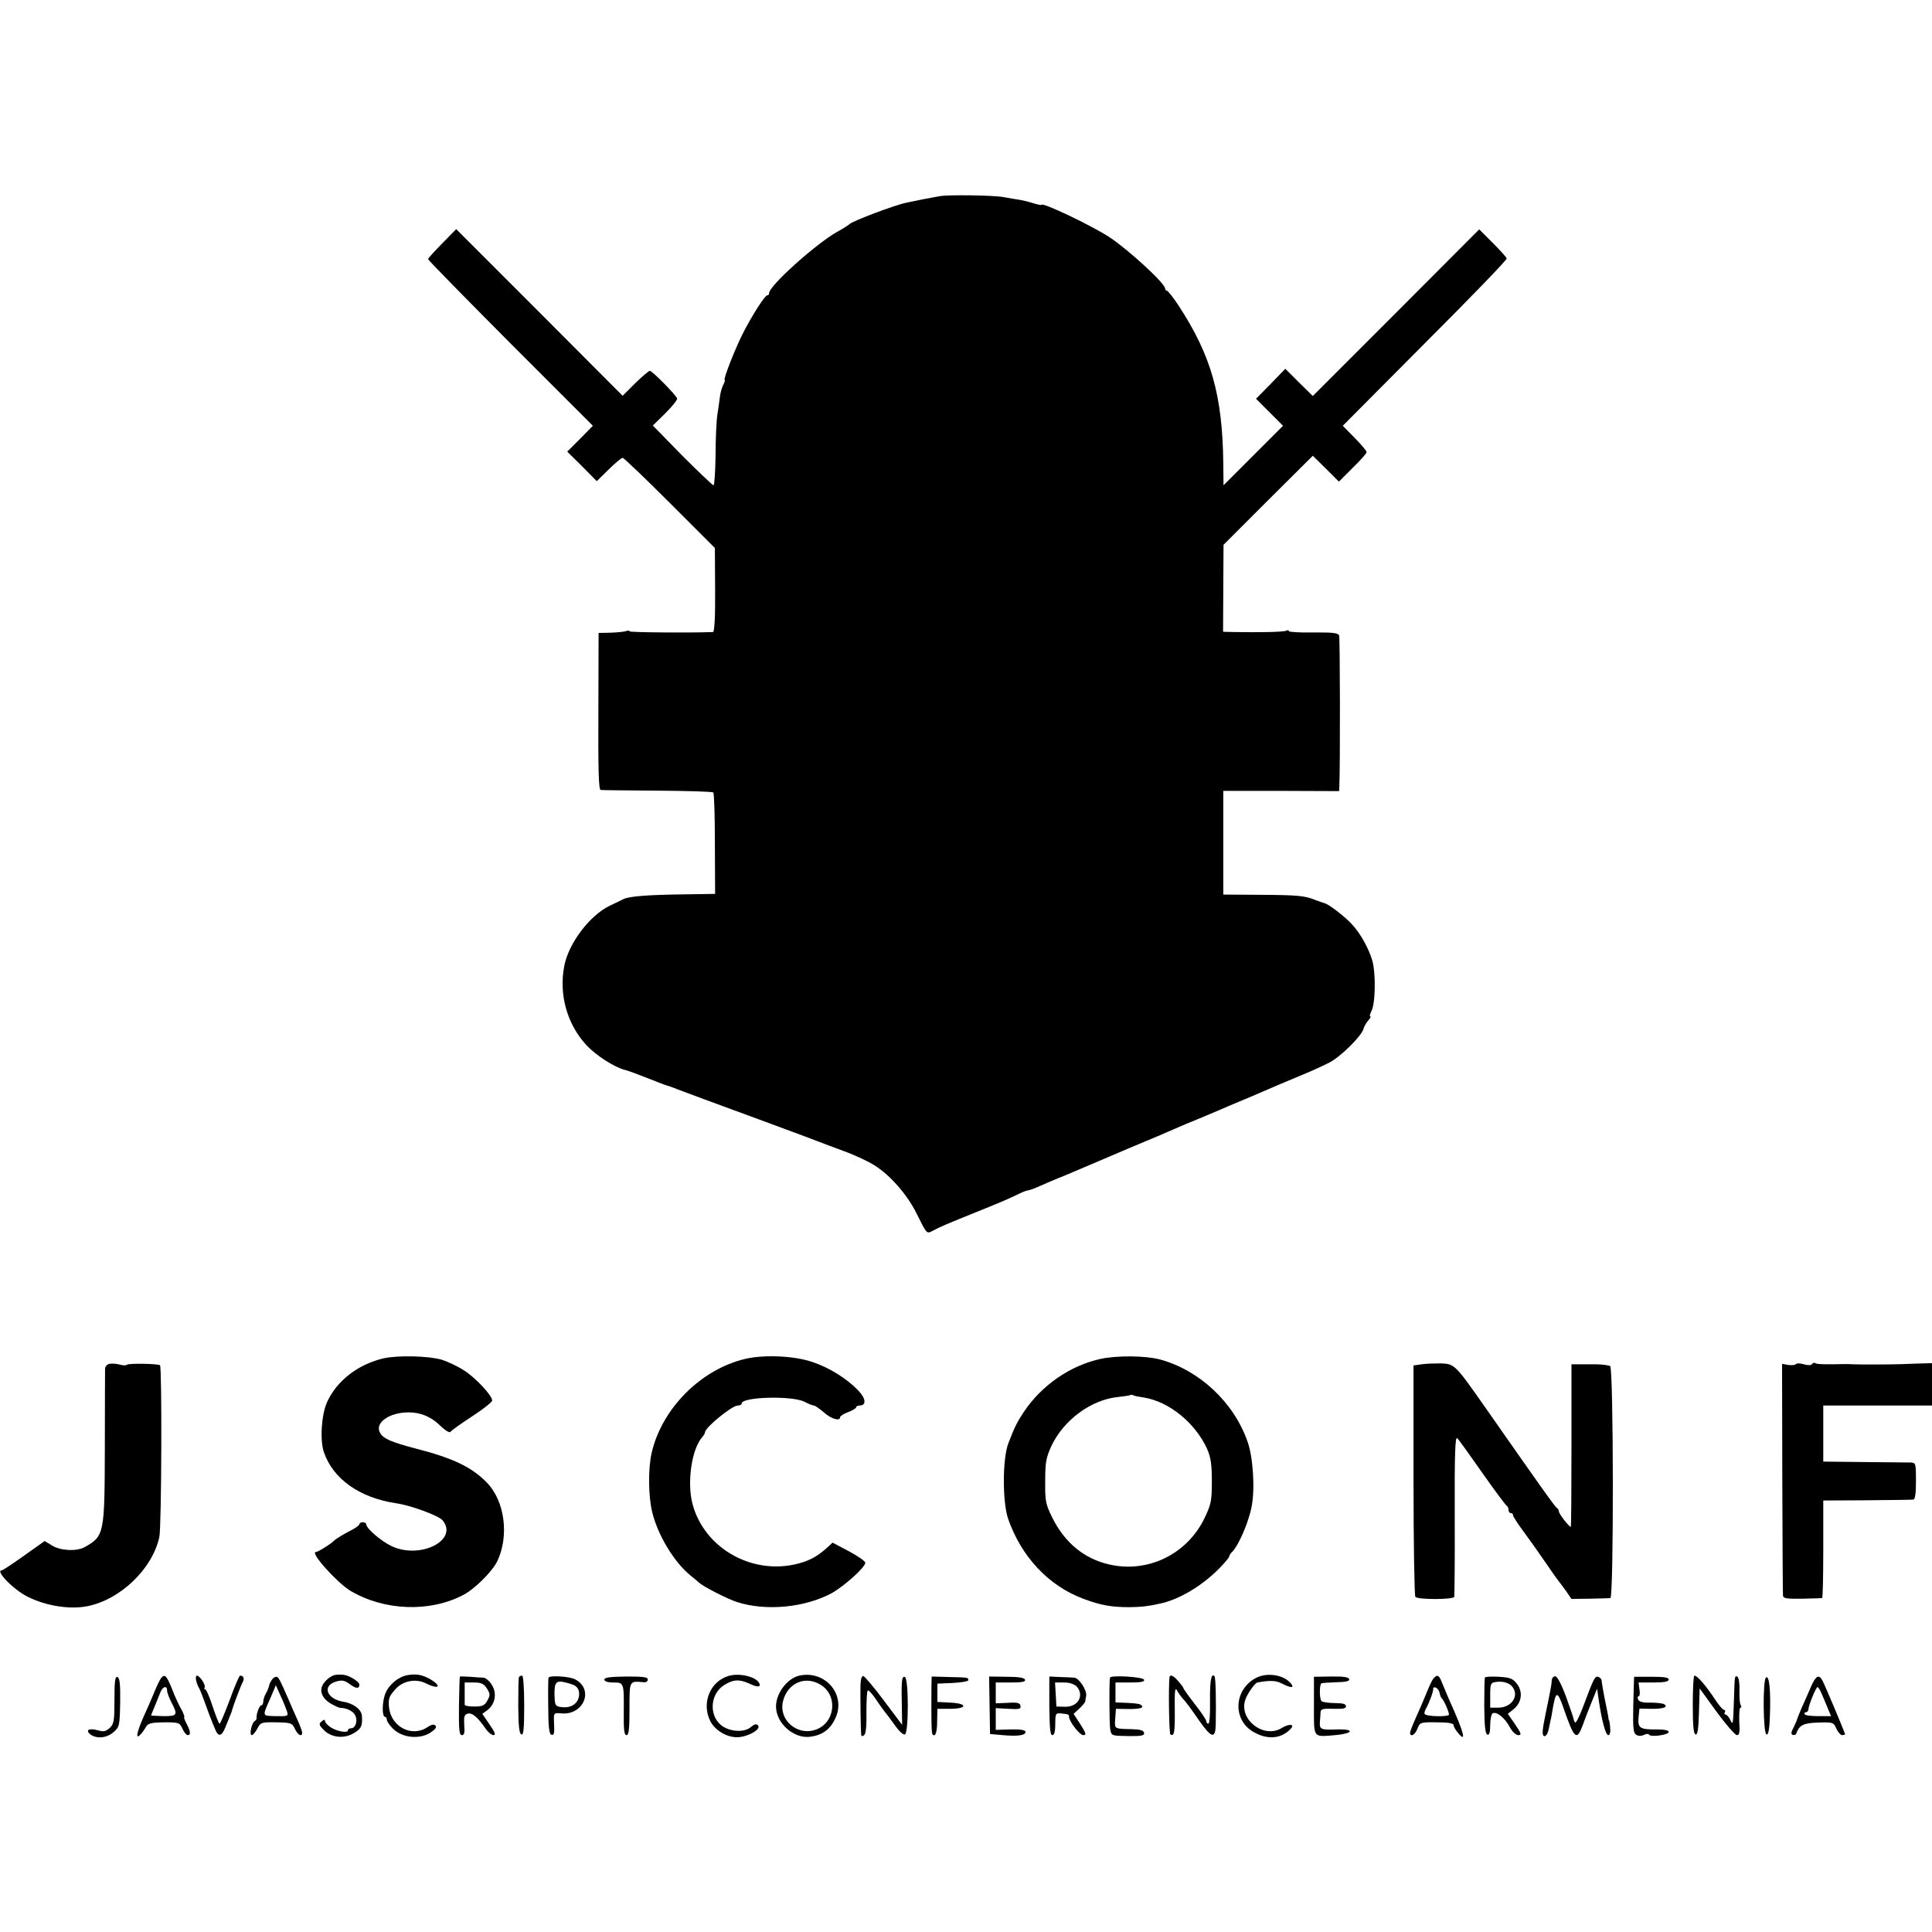
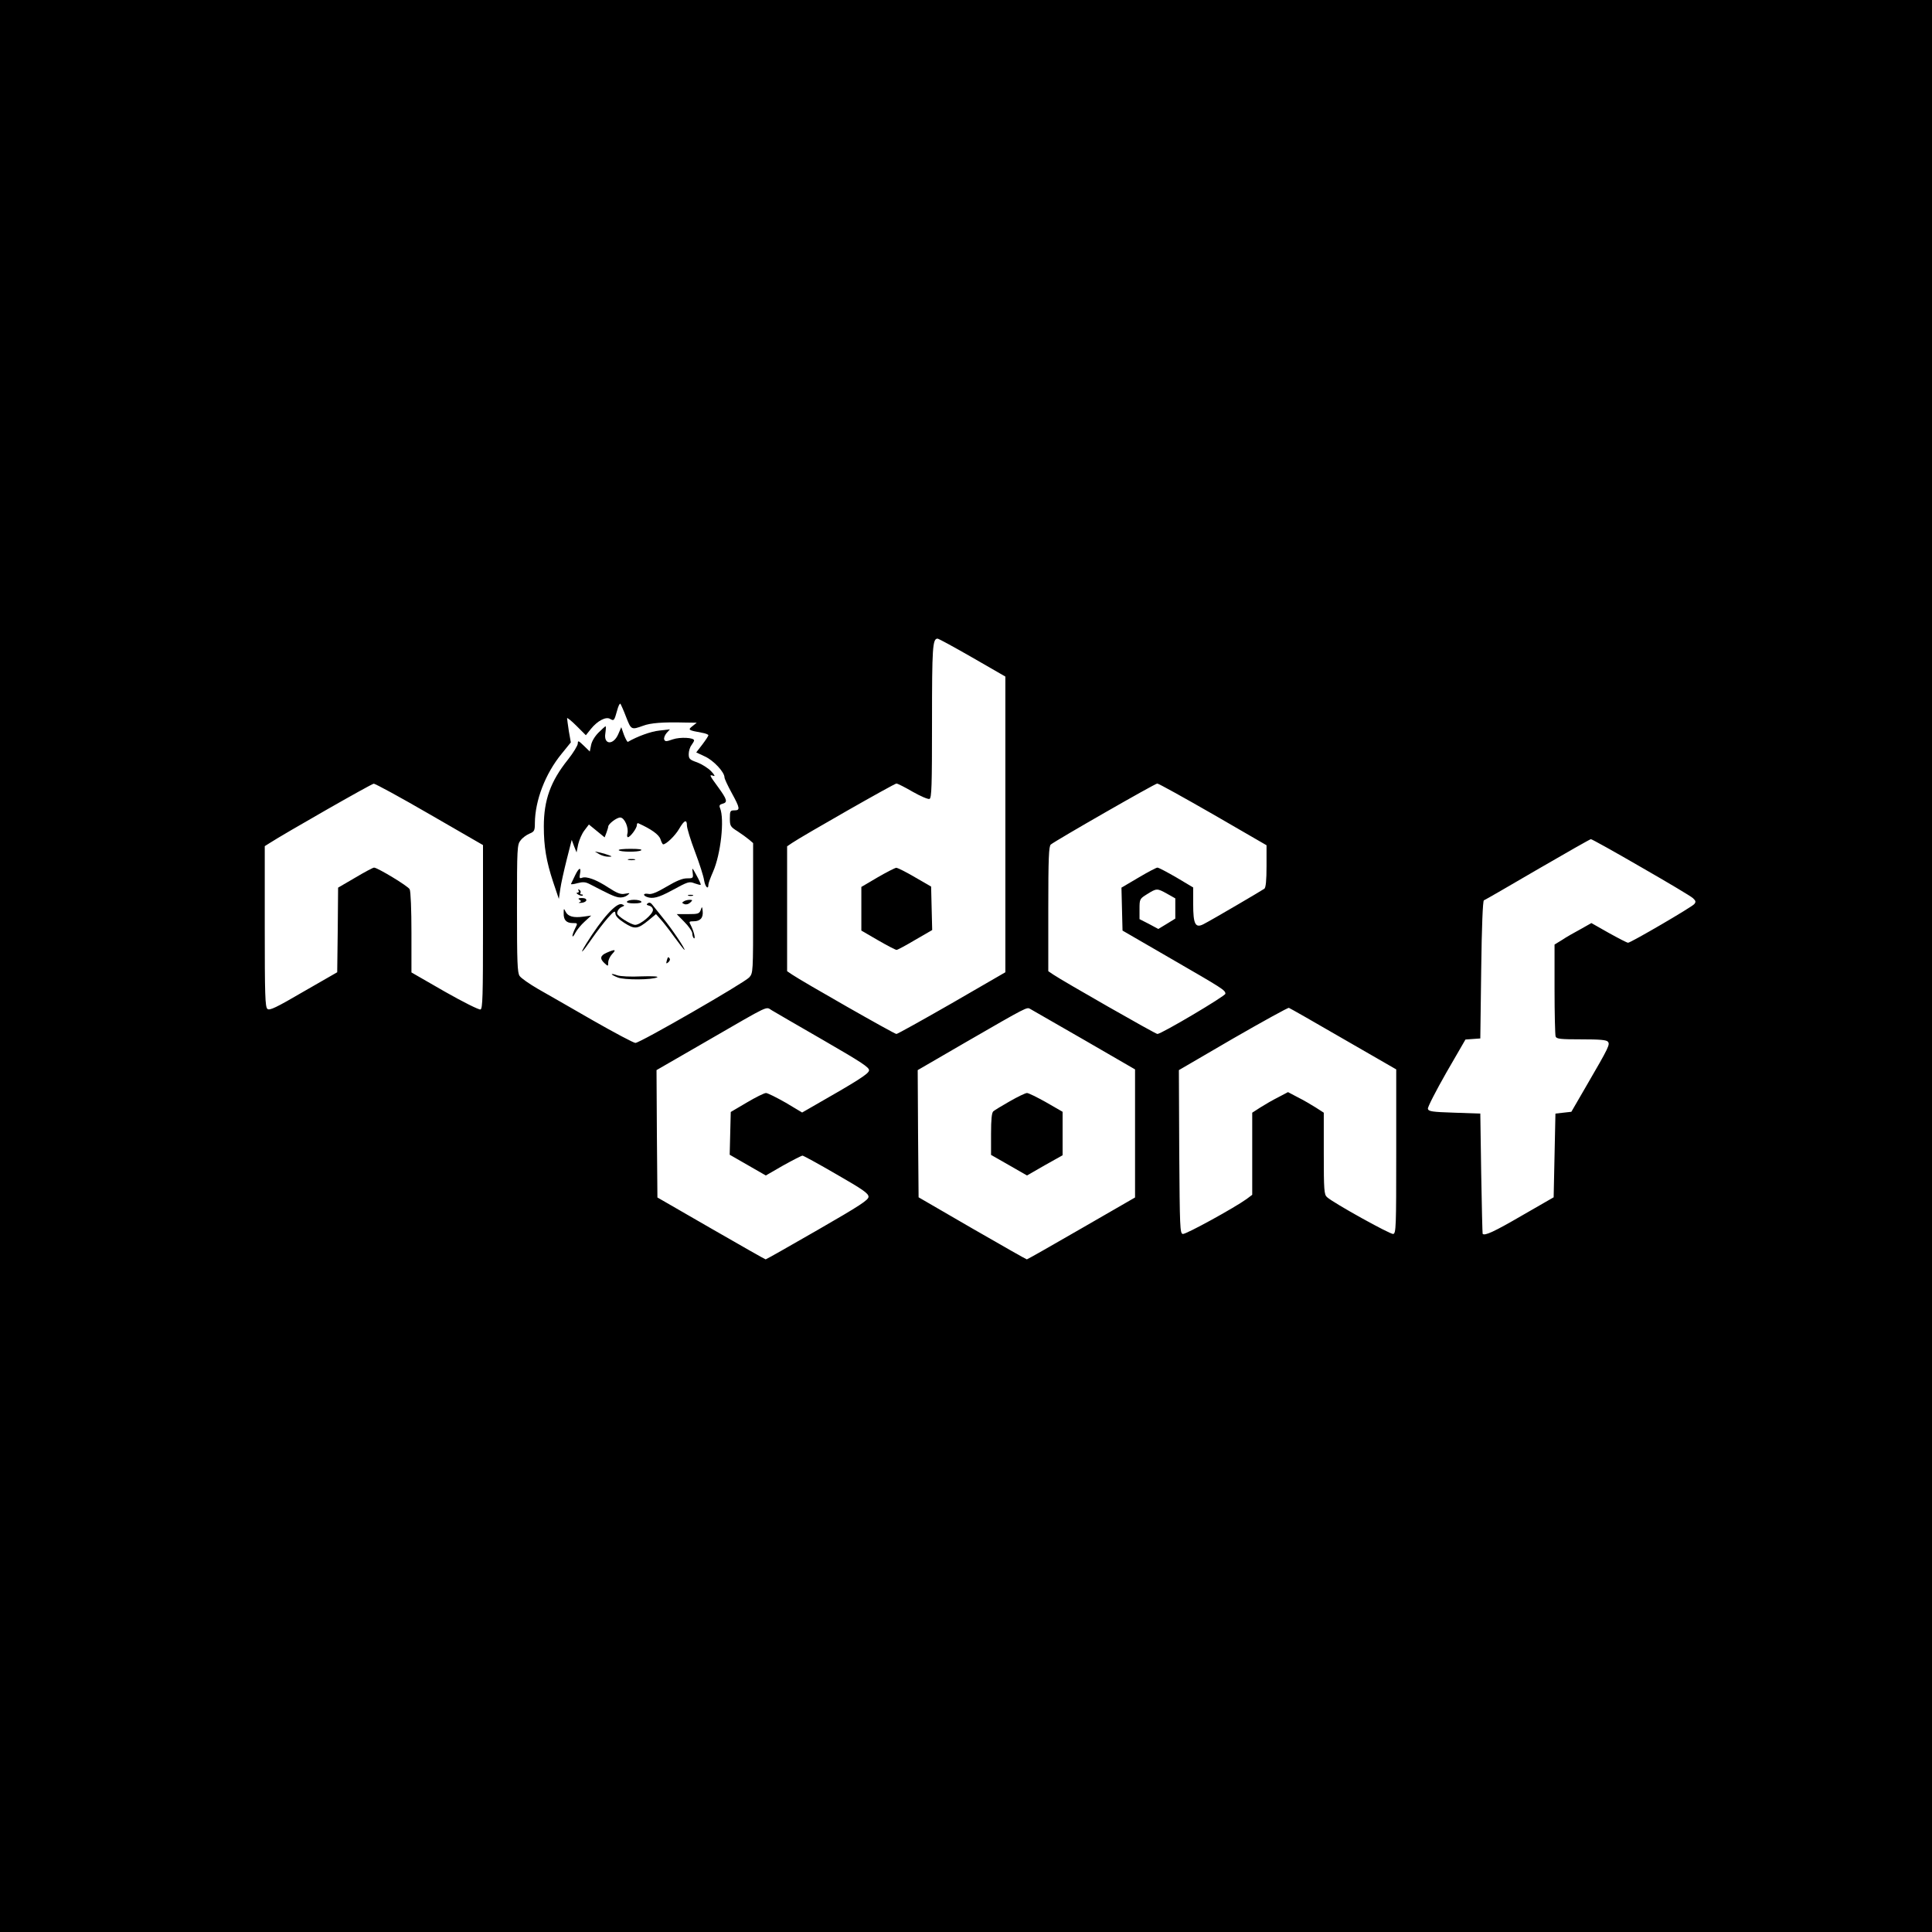
- <svg xmlns="http://www.w3.org/2000/svg" version="1.0" width="844pt" height="844pt" viewBox="0 0 844 844" preserveAspectRatio="xMidYMid meet">
-   <g transform="translate(0,844) scale(0.1,-0.1)" fill="#000000" stroke="none">
-     <path d="M4105 7583 c-11 -2 -42 -8 -70 -13 -27 -6 -60 -12 -73 -15 -49 -9 -242 -82 -252 -95 -3 -3 -27 -19 -55 -34 -94 -54 -295 -235 -295 -266 0 -6 -3 -10 -8 -10 -11 0 -69 -92 -108 -169 -36 -72 -86 -201 -78 -201 2 0 0 -9 -6 -20 -6 -12 -13 -35 -15 -53 -2 -18 -7 -52 -11 -77 -4 -25 -8 -105 -8 -177 -1 -73 -5 -133 -9 -133 -4 0 -66 59 -137 130 l-128 131 55 54 c30 30 53 59 51 64 -5 16 -109 121 -119 121 -5 0 -34 -25 -64 -54 l-55 -55 -363 364 -364 364 -61 -62 c-34 -35 -62 -65 -62 -69 0 -4 162 -169 360 -368 l360 -360 -56 -57 -56 -56 65 -64 64 -65 52 51 c28 28 56 51 61 51 5 0 98 -89 206 -197 l197 -197 1 -183 c1 -116 -3 -183 -9 -184 -86 -4 -365 -2 -365 3 0 4 -7 5 -15 1 -9 -3 -39 -6 -68 -7 l-52 -1 -1 -342 c-1 -250 1 -343 10 -344 6 -1 118 -2 248 -3 130 -1 240 -4 244 -8 4 -4 7 -105 7 -225 l1 -218 -135 -2 c-155 -2 -240 -8 -266 -21 -10 -5 -36 -18 -58 -28 -88 -42 -181 -164 -200 -264 -24 -125 12 -254 97 -346 41 -44 121 -96 168 -108 22 -6 48 -16 125 -46 34 -14 60 -23 65 -24 3 -1 19 -6 35 -13 58 -22 142 -53 360 -133 121 -45 236 -87 255 -95 19 -7 73 -28 120 -45 47 -17 106 -45 132 -62 68 -43 141 -127 181 -207 48 -96 44 -92 75 -76 30 16 58 28 187 80 92 37 138 56 189 81 16 8 33 14 38 14 4 0 27 8 51 19 23 10 71 31 107 45 36 15 74 31 85 36 11 5 97 41 190 81 94 39 188 79 210 89 22 10 69 30 105 44 36 15 74 31 85 36 11 5 70 30 130 55 61 26 124 53 140 60 17 7 62 26 100 42 39 16 89 39 112 51 49 25 139 114 149 146 3 12 13 29 22 39 8 9 12 17 8 17 -4 0 -1 10 5 23 18 32 20 169 3 224 -16 52 -51 115 -86 153 -29 33 -104 91 -121 94 -6 2 -24 8 -40 14 -46 19 -76 22 -243 23 l-160 1 0 226 0 227 253 0 253 -1 1 23 c4 95 3 647 -1 657 -4 11 -30 14 -113 13 -59 -1 -107 2 -107 6 0 5 -5 5 -10 2 -10 -6 -111 -8 -231 -6 l-46 1 1 190 1 190 195 195 195 194 57 -56 57 -57 60 60 c33 32 61 63 61 69 0 5 -23 33 -52 62 l-52 53 359 361 c198 198 359 364 357 370 -1 5 -29 36 -61 68 l-59 59 -363 -364 -364 -364 -60 59 -60 60 -64 -66 -64 -65 59 -59 59 -59 -130 -130 -130 -130 -1 93 c-3 300 -53 475 -196 693 -23 35 -46 64 -50 64 -4 0 -8 4 -8 9 0 23 -158 168 -242 224 -79 52 -298 156 -298 142 0 -2 -15 1 -32 6 -18 6 -46 13 -63 16 -16 2 -49 8 -71 12 -42 8 -243 11 -279 4z" />
-     <path d="M1675 2506 c-113 -27 -205 -99 -247 -193 -24 -55 -31 -165 -13 -217 40 -117 156 -199 315 -223 65 -9 185 -54 203 -74 72 -86 -95 -172 -221 -114 -47 22 -112 78 -112 96 0 5 -7 9 -15 9 -8 0 -15 -4 -15 -8 0 -5 -15 -16 -32 -25 -36 -18 -70 -39 -78 -47 -16 -16 -71 -50 -80 -50 -28 0 90 -132 150 -169 146 -87 344 -96 491 -20 51 25 130 104 152 150 52 111 32 262 -46 342 -65 67 -145 106 -307 148 -112 29 -147 45 -160 70 -24 43 40 89 125 89 53 0 98 -19 137 -57 23 -22 42 -34 46 -28 4 6 46 36 95 68 48 31 87 62 87 69 0 22 -74 101 -124 132 -28 18 -71 38 -96 46 -59 17 -192 20 -255 6z" />
-     <path d="M3257 2504 c-194 -45 -365 -216 -410 -410 -16 -69 -15 -188 2 -259 24 -101 97 -221 168 -278 13 -10 29 -24 36 -30 17 -17 126 -73 168 -86 126 -40 294 -24 412 39 55 31 147 113 147 133 0 7 -32 29 -71 50 l-72 38 -26 -24 c-39 -35 -73 -54 -122 -67 -200 -54 -413 65 -464 261 -24 92 -4 237 42 290 7 8 13 18 13 22 0 21 118 117 143 117 10 0 17 4 17 9 0 29 222 35 275 7 17 -9 35 -16 40 -16 6 0 25 -14 44 -30 32 -29 71 -40 71 -21 0 5 16 15 35 22 19 7 35 17 35 21 0 4 7 8 15 8 31 0 28 31 -6 66 -50 52 -127 100 -200 124 -78 27 -209 33 -292 14z" />
-     <path d="M4810 2504 c-132 -28 -258 -114 -336 -230 -30 -45 -41 -66 -69 -139 -26 -67 -26 -257 -1 -330 58 -166 176 -292 328 -349 76 -29 124 -37 203 -37 52 1 74 3 130 15 83 17 182 75 258 151 26 26 47 51 47 56 0 4 6 14 14 21 28 29 72 131 84 198 15 77 6 215 -18 282 -60 172 -210 312 -382 359 -64 17 -186 18 -258 3z m186 -169 c110 -17 225 -110 277 -224 16 -36 21 -67 21 -141 0 -87 -3 -101 -32 -162 -76 -158 -249 -242 -418 -202 -108 25 -193 95 -247 204 -29 59 -32 72 -31 160 0 82 4 103 27 153 53 113 173 202 290 214 28 3 54 7 56 9 2 2 7 1 11 -1 4 -3 25 -7 46 -10z" />
-     <path d="M478 2482 c-10 -2 -18 -11 -19 -20 0 -9 -1 -163 -1 -342 -1 -381 -2 -390 -87 -438 -35 -20 -106 -17 -143 6 l-33 20 -90 -64 c-49 -35 -93 -64 -97 -64 -31 0 50 -84 112 -115 79 -40 183 -57 260 -42 145 28 285 162 316 302 10 44 12 745 3 751 -12 7 -138 9 -145 2 -3 -4 -18 -3 -32 1 -15 4 -35 5 -44 3z" />
-     <path d="M6210 2480 l-35 -5 0 -502 c0 -276 4 -505 8 -509 12 -13 166 -12 170 0 1 6 3 167 2 358 -1 267 2 345 11 335 7 -6 56 -75 110 -152 54 -77 102 -141 106 -143 4 -2 8 -10 8 -18 0 -8 5 -14 10 -14 6 0 10 -4 10 -10 0 -5 20 -36 43 -67 24 -32 68 -94 98 -138 30 -44 57 -82 60 -85 3 -3 16 -21 30 -40 l24 -35 80 1 c44 1 85 2 90 3 15 2 14 1004 -1 1013 -6 4 -36 8 -65 8 -30 0 -65 0 -79 0 l-25 0 0 -355 c0 -195 -1 -355 -3 -355 -8 0 -51 56 -52 67 0 6 -4 13 -8 15 -7 3 -54 68 -316 443 -129 184 -132 187 -192 189 -27 0 -65 -1 -84 -4z" />
-     <path d="M7846 2481 c-3 -4 -18 -6 -33 -4 l-28 5 1 -499 c1 -274 2 -505 3 -513 1 -13 16 -15 84 -14 45 1 84 2 87 3 3 0 5 97 5 214 l0 212 190 1 c105 1 196 2 203 3 8 1 12 24 12 81 0 76 -1 80 -22 81 -13 0 -104 1 -203 2 l-180 2 0 123 0 122 237 0 238 0 0 93 0 92 -72 -2 c-40 -2 -82 -3 -93 -3 -33 -1 -158 -1 -180 0 -11 1 -27 1 -35 1 -91 -2 -122 -1 -130 4 -5 3 -11 1 -14 -4 -4 -6 -18 -6 -36 -1 -16 5 -32 5 -34 1z" />
-     <path d="M1464 1123 c-25 -5 -57 -36 -60 -60 -4 -25 14 -51 46 -68 16 -9 33 -16 37 -16 27 0 55 -14 64 -31 13 -23 3 -58 -17 -58 -8 0 -14 -4 -14 -9 0 -13 -48 -5 -75 13 -14 9 -25 21 -25 27 0 8 -5 7 -15 -1 -13 -11 -12 -16 10 -38 34 -34 90 -39 133 -12 31 19 36 32 33 75 -3 28 -37 54 -82 61 -72 12 -93 70 -31 88 27 8 38 5 61 -12 27 -20 41 -20 41 -1 0 12 -43 39 -66 42 -11 2 -29 2 -40 0z" />
-     <path d="M1780 1122 c-38 -6 -81 -41 -96 -79 -15 -35 -16 -103 -2 -103 4 0 8 -6 8 -13 0 -7 13 -26 29 -41 40 -38 113 -45 160 -16 23 15 30 25 23 32 -7 7 -18 4 -36 -8 -69 -45 -160 4 -167 91 -2 35 0 43 26 73 32 39 91 51 136 28 56 -28 71 -13 19 18 -34 20 -63 25 -100 18z" />
-     <path d="M3184 1119 c-81 -23 -120 -117 -82 -196 20 -42 76 -75 123 -72 47 3 102 36 86 52 -7 7 -16 5 -30 -7 -25 -23 -81 -23 -120 0 -65 39 -63 142 3 183 40 25 67 26 112 5 35 -17 52 -14 39 6 -16 26 -86 42 -131 29z" />
-     <path d="M3492 1120 c-53 -12 -102 -77 -102 -135 0 -73 78 -142 150 -132 52 7 86 31 109 80 49 102 -43 212 -157 187z m93 -40 c78 -48 63 -169 -24 -197 -79 -26 -159 43 -141 123 19 81 97 116 165 74z" />
-     <path d="M5487 1110 c-97 -51 -103 -182 -13 -235 61 -36 121 -32 163 11 22 22 -4 26 -38 5 -78 -48 -188 37 -159 123 8 26 42 74 53 76 55 10 80 9 106 -4 40 -21 58 -21 40 0 -31 38 -104 49 -152 24z" />
-     <path d="M500 1015 c0 -93 -2 -106 -21 -124 -17 -15 -27 -17 -51 -10 -39 11 -57 1 -33 -18 28 -20 71 -16 101 10 26 23 27 28 29 130 1 80 -2 108 -12 111 -10 4 -13 -17 -13 -99z" />
-     <path d="M703 1108 c-5 -7 -18 -33 -28 -58 -10 -25 -31 -73 -47 -108 -31 -70 -37 -103 -15 -80 7 7 18 22 24 33 10 17 22 20 80 21 65 0 68 -1 80 -28 7 -15 17 -28 23 -28 14 0 13 16 -5 50 -9 17 -13 30 -10 30 2 0 -3 15 -13 33 -10 17 -29 58 -41 90 -24 59 -32 66 -48 45z m27 -53 c0 -9 8 -30 17 -48 31 -59 29 -64 -32 -64 -30 1 -55 2 -55 3 0 1 7 19 16 40 9 22 20 49 25 62 10 25 29 30 29 7z" />
-     <path d="M857 1098 c3 -13 9 -27 13 -33 3 -5 14 -32 24 -60 10 -27 21 -59 26 -70 4 -11 12 -32 19 -47 14 -37 29 -35 45 5 7 17 17 41 21 52 5 11 9 22 9 25 3 13 38 107 46 121 9 16 4 29 -11 29 -4 0 -24 -47 -45 -105 -22 -58 -41 -105 -45 -105 -3 0 -16 34 -30 75 -13 41 -28 75 -32 75 -5 0 -6 4 -3 8 6 10 -21 52 -34 52 -4 0 -6 -10 -3 -22z" />
-     <path d="M1190 1105 c-6 -8 -13 -20 -14 -27 -1 -7 -7 -23 -14 -35 -7 -12 -12 -29 -12 -37 0 -9 -4 -16 -9 -16 -8 0 -23 -41 -20 -56 0 -4 -3 -10 -9 -13 -13 -9 -24 -61 -12 -61 5 0 16 13 24 28 14 28 18 29 83 28 64 -1 69 -3 81 -28 13 -28 32 -38 32 -17 0 5 -9 31 -21 57 -12 26 -28 63 -36 82 -38 87 -44 99 -52 104 -5 3 -14 -1 -21 -9z m64 -142 c6 -20 4 -21 -49 -20 -62 2 -60 -4 -22 83 l22 52 21 -47 c12 -25 24 -56 28 -68z" />
-     <path d="M2009 1116 c-1 0 -3 -58 -4 -128 -1 -105 1 -128 13 -128 10 0 13 11 10 44 -2 37 0 46 16 50 19 5 44 -17 79 -68 10 -14 25 -26 33 -26 11 0 6 13 -17 46 l-32 47 22 16 c34 26 43 73 20 110 -10 17 -27 31 -36 32 -10 0 -37 2 -60 4 -24 1 -44 2 -44 1z m118 -52 c15 -24 15 -29 2 -53 -12 -22 -22 -26 -57 -26 -23 0 -42 3 -42 8 0 4 0 27 0 52 l0 45 40 0 c32 0 43 -5 57 -26z" />
-     <path d="M2267 1113 c-2 -5 -3 -62 -3 -127 1 -86 4 -120 14 -123 9 -4 12 26 12 126 0 75 -4 131 -9 131 -6 0 -12 -3 -14 -7z" />
-     <path d="M2396 1111 c-1 -3 -2 -60 -1 -125 0 -85 4 -121 13 -124 13 -4 15 4 12 59 -1 36 0 37 32 34 98 -9 145 105 60 149 -26 13 -111 18 -116 7z m112 -33 c15 -8 22 -20 22 -38 0 -37 -30 -62 -72 -58 -30 3 -33 6 -35 38 -3 63 3 78 34 73 16 -3 38 -9 51 -15z" />
-     <path d="M2640 1103 c0 -8 14 -13 39 -13 47 0 47 -1 46 -132 -1 -75 2 -98 12 -98 10 0 13 26 13 115 0 125 -2 122 63 116 9 -1 17 4 17 12 0 11 -20 13 -95 13 -69 -1 -95 -4 -95 -13z" />
-     <path d="M3759 1078 c-1 -53 1 -198 3 -215 1 -9 5 -9 13 -3 8 6 11 41 10 101 0 49 2 92 6 94 3 3 18 -13 33 -35 15 -22 33 -48 41 -58 8 -9 28 -36 45 -60 17 -24 36 -42 43 -39 17 5 17 245 0 251 -14 6 -16 -18 -13 -144 l1 -65 -79 105 c-43 58 -84 106 -90 108 -8 1 -12 -13 -13 -40z" />
-     <path d="M4069 1071 c-1 -149 0 -203 5 -208 12 -13 20 9 20 59 l1 53 54 0 c77 0 80 23 4 27 l-58 3 0 40 0 40 68 3 c37 2 67 7 67 12 0 12 1 12 -87 14 l-73 2 -1 -45z" />
-     <path d="M4323 990 l2 -125 55 -5 c67 -6 100 -1 100 14 0 8 -20 12 -65 11 l-65 -2 0 47 0 48 56 -3 c46 -3 55 -1 52 13 -2 13 -14 16 -56 13 l-52 -2 0 45 0 46 66 0 c48 0 65 3 62 12 -3 9 -29 13 -81 13 l-76 1 2 -126z" />
-     <path d="M4584 988 c1 -97 4 -128 13 -128 9 0 13 16 13 49 0 44 2 48 23 46 35 -4 37 -4 37 -14 0 -21 46 -80 62 -81 15 0 13 7 -12 47 l-30 46 25 23 c14 13 25 27 26 31 0 4 2 15 4 25 4 23 -31 78 -52 79 -10 1 -38 2 -64 3 l-45 2 0 -128z m120 84 c34 -39 5 -90 -52 -88 l-37 1 -3 53 -3 52 39 0 c25 0 45 -7 56 -18z" />
-     <path d="M4849 1111 c-4 -25 -3 -202 1 -225 5 -29 6 -29 78 -30 59 -1 72 2 70 14 -2 11 -17 15 -53 16 -80 2 -76 0 -73 47 l3 42 58 -1 c52 0 70 7 48 20 -4 3 -31 6 -58 7 l-50 2 0 44 0 43 64 0 c46 0 64 3 61 12 -5 13 -147 21 -149 9z" />
-     <path d="M5109 1113 c-5 -44 -2 -246 4 -250 17 -10 20 10 19 109 -1 83 1 99 10 83 6 -11 16 -25 22 -32 21 -23 32 -38 75 -100 54 -77 71 -81 72 -15 2 110 0 205 -6 210 -14 14 -20 -22 -19 -112 1 -53 -2 -96 -7 -96 -5 0 -9 5 -9 10 0 6 -22 40 -50 75 -27 35 -50 67 -50 70 0 3 -10 16 -22 30 -21 25 -37 32 -39 18z" />
-     <path d="M5740 988 c0 -144 -6 -136 93 -128 79 7 87 27 10 25 -74 -3 -79 0 -77 33 1 15 3 34 3 43 1 13 11 16 56 14 41 -1 55 1 55 11 0 10 -14 14 -47 14 -27 0 -53 4 -59 8 -10 6 -11 68 -2 78 2 2 31 4 65 5 44 1 60 5 57 14 -4 9 -29 12 -80 11 l-74 -1 0 -127z" />
-     <path d="M6262 1107 c-6 -6 -19 -35 -30 -62 -11 -28 -32 -76 -46 -107 -14 -31 -26 -62 -26 -67 0 -22 22 -10 32 17 11 28 13 29 85 28 48 0 73 -4 73 -12 0 -7 9 -22 20 -35 38 -46 25 3 -35 136 -12 28 -28 65 -35 83 -13 35 -22 39 -38 19z m27 -63 c2 -10 6 -21 10 -24 8 -6 31 -58 31 -70 0 -11 -99 -9 -106 2 -3 4 0 15 6 25 15 27 33 77 31 86 -1 5 4 7 11 5 7 -3 15 -13 17 -24z" />
-     <path d="M6487 1112 c-2 -4 -3 -61 -3 -126 1 -86 4 -120 14 -124 8 -2 12 10 12 42 0 24 5 48 10 51 17 10 54 -19 75 -59 11 -21 27 -36 38 -36 15 0 13 7 -14 47 l-32 46 26 21 c35 29 41 76 13 111 -18 23 -30 27 -79 30 -31 2 -58 0 -60 -3z m120 -41 c31 -40 -4 -91 -62 -91 l-35 0 0 54 c0 49 2 55 23 58 32 5 60 -3 74 -21z" />
-     <path d="M6779 1101 c-1 -18 -1 -23 -27 -148 -15 -72 -16 -93 -7 -97 8 -3 16 9 21 32 4 20 8 39 9 42 1 3 5 25 9 50 13 73 20 73 45 2 49 -142 59 -150 87 -74 9 26 27 71 39 101 l22 54 7 -49 c13 -89 30 -154 42 -154 7 0 10 13 8 33 -1 17 -4 32 -5 32 -1 0 -3 9 -4 20 -2 11 -9 47 -16 80 -6 33 -12 65 -12 72 0 7 -7 15 -14 17 -15 6 -19 -1 -68 -132 -15 -40 -30 -70 -34 -67 -3 4 -6 10 -6 13 0 4 -15 48 -33 98 -21 57 -39 91 -48 91 -8 0 -14 -7 -15 -16z" />
-     <path d="M7139 1115 c-1 0 -2 -55 -4 -123 -2 -103 0 -124 14 -131 9 -6 23 -5 33 0 9 5 19 6 22 1 7 -12 86 -1 86 12 0 7 -19 11 -52 11 -74 -1 -84 6 -80 52 l4 39 49 -1 c53 -1 79 7 59 20 -6 4 -33 7 -60 7 -33 -1 -50 4 -54 14 -3 8 -2 14 3 14 4 0 6 14 3 30 l-4 30 66 0 c47 0 66 4 66 13 0 9 -21 12 -75 12 -41 0 -76 0 -76 0z" />
-     <path d="M7395 993 c0 -90 3 -127 12 -130 9 -3 13 23 15 98 l3 103 74 -102 c41 -56 81 -102 89 -102 11 0 13 13 10 60 -1 33 1 60 5 60 5 0 5 5 1 12 -4 6 -6 35 -5 64 1 29 -3 55 -9 59 -12 7 -12 4 -15 -95 -4 -117 -4 -119 -17 -92 -6 12 -15 22 -20 22 -5 0 -6 5 -3 10 3 6 2 10 -3 10 -5 0 -22 19 -37 42 -43 65 -80 108 -93 108 -4 0 -7 -57 -7 -127z" />
-     <path d="M7715 1112 c-15 -10 -13 -244 2 -249 8 -3 13 22 15 84 4 108 -3 175 -17 165z" />
-     <path d="M7912 1073 c-11 -26 -30 -69 -42 -95 -11 -26 -20 -49 -20 -50 1 -2 -6 -16 -14 -33 -12 -22 -13 -31 -4 -34 7 -2 14 1 15 6 13 37 32 46 96 48 64 2 67 1 79 -26 7 -16 19 -29 25 -29 7 0 13 2 13 4 0 6 -89 218 -99 235 -15 28 -28 21 -49 -26z m45 -30 c7 -16 19 -44 27 -64 l15 -36 -55 0 c-30 0 -57 3 -60 8 -3 5 0 9 5 9 6 0 11 6 11 12 0 16 33 98 40 98 3 0 11 -12 17 -27z" />
+ <svg xmlns="http://www.w3.org/2000/svg" version="1.0" width="1080pt" height="1080pt" viewBox="0 0 1080 1080" preserveAspectRatio="xMidYMid meet">
+   <g transform="translate(0,1080) scale(0.1,-0.1)" fill="#000000" stroke="none">
+     <path d="M0 5400 l0 -5400 5400 0 5400 0 0 5400 0 5400 -5400 0 -5400 0 0 -5400z m5436 1724 l184 -106 0 -827 0 -826 -299 -173 c-164 -94 -304 -172 -310 -172 -12 0 -529 295 -583 332 l-28 19 0 349 0 349 28 19 c54 37 571 332 583 332 7 0 48 -21 91 -46 44 -25 86 -43 94 -40 12 5 14 73 14 431 0 415 3 465 31 465 6 0 94 -48 195 -106z m-1936 -332 c28 -72 29 -73 95 -49 42 16 113 21 230 18 l70 -1 -24 -19 c-27 -21 -24 -23 52 -37 20 -3 37 -10 37 -14 0 -4 -15 -27 -34 -52 l-34 -44 49 -23 c48 -22 109 -87 109 -117 0 -7 18 -46 40 -86 47 -86 49 -98 15 -98 -23 0 -25 -4 -25 -45 0 -42 3 -47 43 -72 23 -15 52 -36 65 -47 l22 -19 0 -363 c0 -362 0 -363 -22 -388 -29 -31 -610 -366 -636 -366 -10 0 -117 57 -238 126 -120 69 -259 149 -307 176 -48 28 -94 60 -102 72 -13 17 -15 80 -15 377 0 339 1 358 20 381 10 14 33 31 50 38 27 11 30 17 30 59 1 126 58 276 150 388 l51 63 -11 62 c-5 35 -10 67 -10 73 0 5 24 -14 53 -43 l52 -52 28 35 c37 46 85 71 108 56 21 -12 23 -10 39 48 6 23 14 40 18 37 3 -4 18 -37 32 -74z m-1098 -544 l298 -172 0 -457 c0 -388 -2 -458 -14 -462 -8 -3 -98 42 -200 100 l-186 107 0 224 c0 124 -4 231 -10 241 -9 18 -180 121 -199 121 -6 0 -53 -25 -105 -56 l-96 -56 -2 -236 -3 -237 -188 -108 c-154 -90 -190 -107 -202 -97 -13 11 -15 77 -15 461 l0 449 27 17 c77 50 570 332 582 332 8 1 149 -76 313 -171z m4379 0 l299 -173 0 -116 c0 -81 -4 -120 -12 -127 -14 -10 -293 -174 -340 -198 -46 -24 -58 0 -58 111 l0 94 -94 56 c-52 30 -99 55 -106 55 -6 0 -54 -25 -106 -56 l-95 -56 3 -120 3 -120 271 -157 c289 -167 304 -176 304 -196 0 -13 -358 -225 -380 -225 -11 0 -529 296 -582 332 l-28 19 0 348 c0 285 3 351 14 360 28 23 581 340 595 341 8 0 148 -78 312 -172z m2392 -295 c150 -86 281 -164 291 -174 16 -15 17 -21 7 -33 -14 -17 -355 -216 -370 -216 -6 0 -54 25 -108 55 l-97 55 -62 -35 c-34 -18 -81 -45 -103 -60 l-41 -25 0 -249 c0 -137 3 -256 6 -265 5 -14 28 -16 144 -16 101 0 140 -3 148 -13 13 -15 7 -29 -120 -247 l-84 -145 -45 -5 -44 -5 -5 -234 -5 -234 -179 -103 c-153 -89 -207 -114 -218 -101 -1 1 -5 153 -8 337 l-5 335 -145 5 c-125 4 -145 7 -148 22 -2 9 45 100 103 202 l107 185 41 3 42 3 5 384 c3 242 9 386 15 388 6 2 141 80 300 173 160 93 294 169 298 169 4 1 130 -69 280 -156z m-2649 -149 l46 -26 0 -56 0 -57 -47 -29 -48 -29 -52 28 -53 27 0 57 c0 55 1 57 43 83 53 33 55 33 111 2z m-1921 -819 c216 -125 257 -152 255 -169 -3 -19 -57 -54 -320 -204 l-54 -31 -92 55 c-51 29 -101 54 -110 54 -10 0 -58 -24 -107 -53 l-90 -53 -3 -119 -3 -120 101 -58 101 -58 97 56 c54 30 103 55 108 55 5 0 91 -47 189 -104 148 -85 180 -107 180 -126 0 -18 -47 -49 -285 -186 -156 -90 -287 -164 -290 -164 -3 0 -140 78 -305 173 l-300 173 -3 356 -2 356 279 161 c367 212 329 194 366 173 16 -10 146 -85 288 -167z m1457 2 l285 -165 0 -358 0 -358 -300 -173 c-164 -95 -302 -173 -305 -173 -3 0 -140 78 -305 173 l-300 174 -3 355 -2 356 267 155 c348 201 343 198 362 187 9 -5 144 -83 301 -173z m1450 5 l295 -170 0 -459 c0 -423 -1 -458 -17 -461 -16 -3 -334 173 -370 206 -16 14 -18 39 -18 244 l0 228 -45 29 c-25 16 -70 42 -100 57 l-55 29 -55 -29 c-30 -15 -75 -41 -100 -57 l-45 -29 0 -229 0 -230 -32 -24 c-68 -49 -339 -198 -356 -195 -16 3 -17 35 -20 460 l-2 456 302 176 c167 96 308 174 313 172 6 -2 143 -80 305 -174z" />
+     <path d="M4905 5895 l-90 -53 0 -122 0 -122 93 -54 c52 -30 98 -54 104 -54 5 0 52 25 104 56 l95 55 -3 121 -3 122 -90 52 c-49 29 -97 53 -105 53 -8 -1 -55 -25 -105 -54z" />
+     <path d="M3346 6705 c-21 -21 -38 -49 -42 -71 l-7 -35 -33 32 c-30 29 -34 31 -34 13 0 -11 -25 -52 -55 -90 -97 -121 -135 -226 -135 -374 0 -113 14 -195 52 -310 l32 -95 8 55 c4 30 21 105 36 165 l28 110 13 -35 14 -35 9 45 c6 25 21 60 35 78 l25 33 44 -36 44 -36 10 26 c5 14 10 30 10 34 0 15 47 51 67 51 24 0 49 -57 40 -91 -3 -10 -1 -19 3 -19 13 0 50 50 50 67 0 8 3 13 8 11 73 -33 115 -63 124 -89 5 -16 12 -29 15 -29 17 0 67 48 89 86 29 50 44 56 44 19 0 -14 20 -80 45 -146 25 -66 48 -138 51 -160 6 -37 24 -55 24 -24 0 8 12 40 26 72 43 97 65 294 39 356 -6 14 -2 20 14 24 30 8 26 23 -24 92 -50 68 -52 73 -27 64 11 -4 7 5 -13 26 -16 17 -51 39 -77 49 -43 15 -48 20 -48 47 0 16 7 39 15 49 8 11 15 23 15 27 0 16 -78 20 -119 6 -37 -13 -43 -13 -48 -1 -3 8 3 24 13 36 l19 21 -60 -7 c-47 -5 -121 -32 -175 -63 -3 -2 -13 16 -22 39 l-15 43 -16 -37 c-27 -65 -84 -63 -73 3 3 22 4 39 1 39 -2 0 -20 -16 -39 -35z" />
+     <path d="M3459 6047 c10 -10 105 -11 124 -1 10 6 -11 9 -58 9 -41 0 -70 -3 -66 -8z" />
+     <path d="M3350 6025 c14 -8 36 -14 50 -14 23 0 23 1 5 8 -11 4 -33 11 -50 15 l-30 6 25 -15z" />
+     <path d="M3513 5993 c9 -2 25 -2 35 0 9 3 1 5 -18 5 -19 0 -27 -2 -17 -5z" />
+     <path d="M3215 5907 c-11 -23 -21 -44 -23 -48 -2 -4 15 -2 36 4 30 8 45 7 68 -5 110 -57 135 -69 161 -74 17 -3 35 1 48 10 19 15 19 15 -11 10 -24 -5 -43 2 -94 35 -67 44 -122 64 -147 54 -13 -5 -15 -1 -11 21 8 41 -5 38 -27 -7z" />
+     <path d="M3872 5923 c4 -32 3 -33 -32 -33 -25 0 -59 -14 -113 -46 -54 -32 -85 -45 -102 -41 -28 5 -34 -7 -9 -17 32 -12 65 -4 137 35 94 51 99 53 130 41 17 -6 32 -10 34 -8 2 2 -8 25 -23 52 -25 46 -26 47 -22 17z" />
+     <path d="M3234 5822 c4 -7 1 -12 -6 -12 -8 0 -6 -5 5 -11 10 -6 21 -8 24 -5 4 3 1 6 -6 6 -7 0 -10 4 -6 9 3 5 0 13 -6 17 -8 4 -9 3 -5 -4z" />
+     <path d="M3848 5793 c6 -2 18 -2 25 0 6 3 1 5 -13 5 -14 0 -19 -2 -12 -5z" />
+     <path d="M3239 5771 c11 -7 11 -10 0 -15 -8 -3 -3 -4 10 -3 36 3 39 27 4 27 -19 0 -24 -3 -14 -9z" />
+     <path d="M3505 5760 c-4 -6 12 -10 40 -10 28 0 44 4 40 10 -3 6 -21 10 -40 10 -19 0 -37 -4 -40 -10z" />
+     <path d="M3822 5761 c-11 -6 -10 -10 4 -15 10 -4 24 0 33 9 14 13 13 15 -4 15 -11 0 -26 -4 -33 -9z" />
+     <path d="M3622 5751 c-10 -6 -9 -10 7 -14 12 -3 21 -13 21 -24 0 -24 -71 -83 -99 -83 -23 0 -101 49 -101 64 0 16 13 32 30 38 12 5 12 7 -3 13 -30 12 -110 -76 -201 -222 -42 -69 -21 -49 33 30 27 39 68 92 90 117 33 37 40 41 41 24 0 -14 17 -32 50 -53 58 -37 74 -36 136 15 l41 34 25 -28 c14 -15 49 -60 77 -99 29 -40 55 -73 57 -73 9 0 -71 119 -119 177 -26 32 -53 66 -60 75 -8 11 -17 15 -25 9z" />
+     <path d="M3917 5713 c-8 -21 -15 -23 -71 -23 l-63 0 43 -44 c24 -24 44 -53 44 -64 0 -11 4 -23 9 -27 11 -6 -1 41 -18 74 -11 19 -9 21 17 21 37 0 54 20 50 57 -3 27 -4 27 -11 6z" />
+     <path d="M3151 5695 c-1 -38 15 -55 51 -55 28 0 28 0 13 -30 -8 -16 -15 -35 -15 -42 1 -7 8 1 16 17 9 17 32 45 52 63 l37 34 -43 -6 c-56 -8 -87 1 -100 27 -10 21 -11 20 -11 -8z" />
+     <path d="M3393 5475 c-38 -16 -42 -34 -13 -60 19 -18 20 -17 20 5 0 13 10 34 22 47 25 26 17 28 -29 8z" />
+     <path d="M3727 5429 c-4 -16 -3 -18 9 -8 7 6 11 15 8 20 -8 13 -11 11 -17 -12z" />
+     <path d="M3420 5354 c0 -3 15 -11 33 -18 35 -15 195 -14 221 1 9 5 -29 7 -89 5 -59 -3 -117 0 -135 6 -16 6 -30 9 -30 6z" />
+     <path d="M5645 4644 c-44 -25 -85 -50 -92 -56 -9 -7 -13 -44 -13 -127 l0 -117 100 -57 101 -58 99 57 100 56 0 122 0 121 -92 53 c-50 28 -98 52 -107 52 -9 0 -52 -21 -96 -46z" />
  </g>
</svg>
